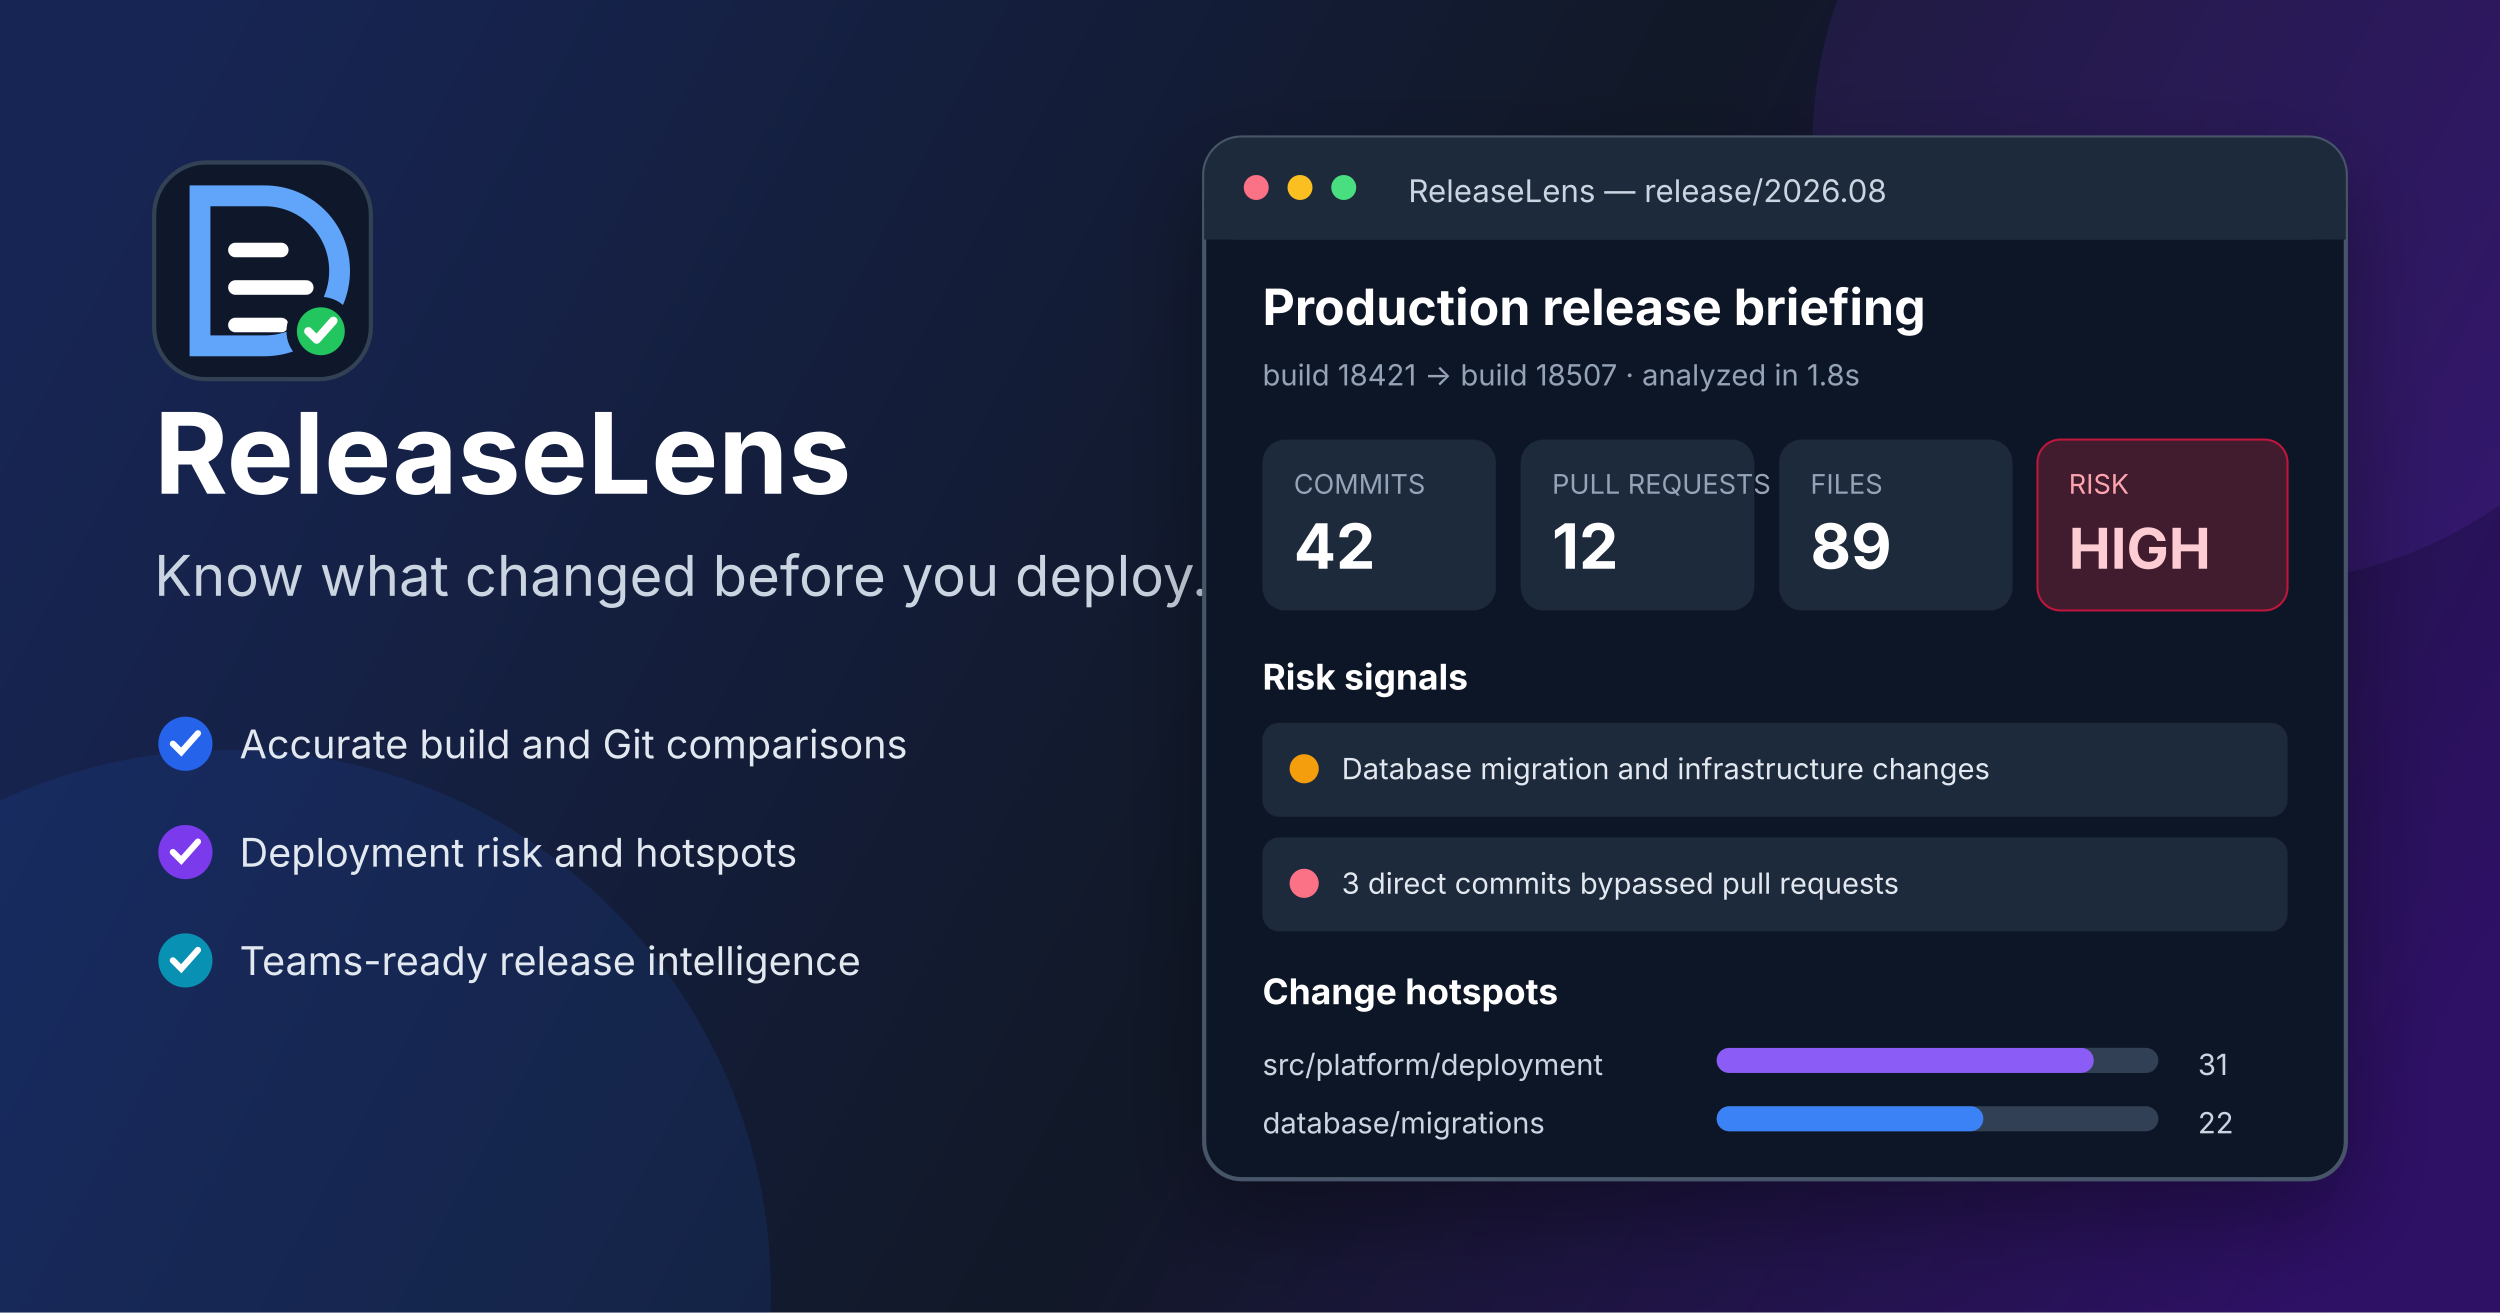
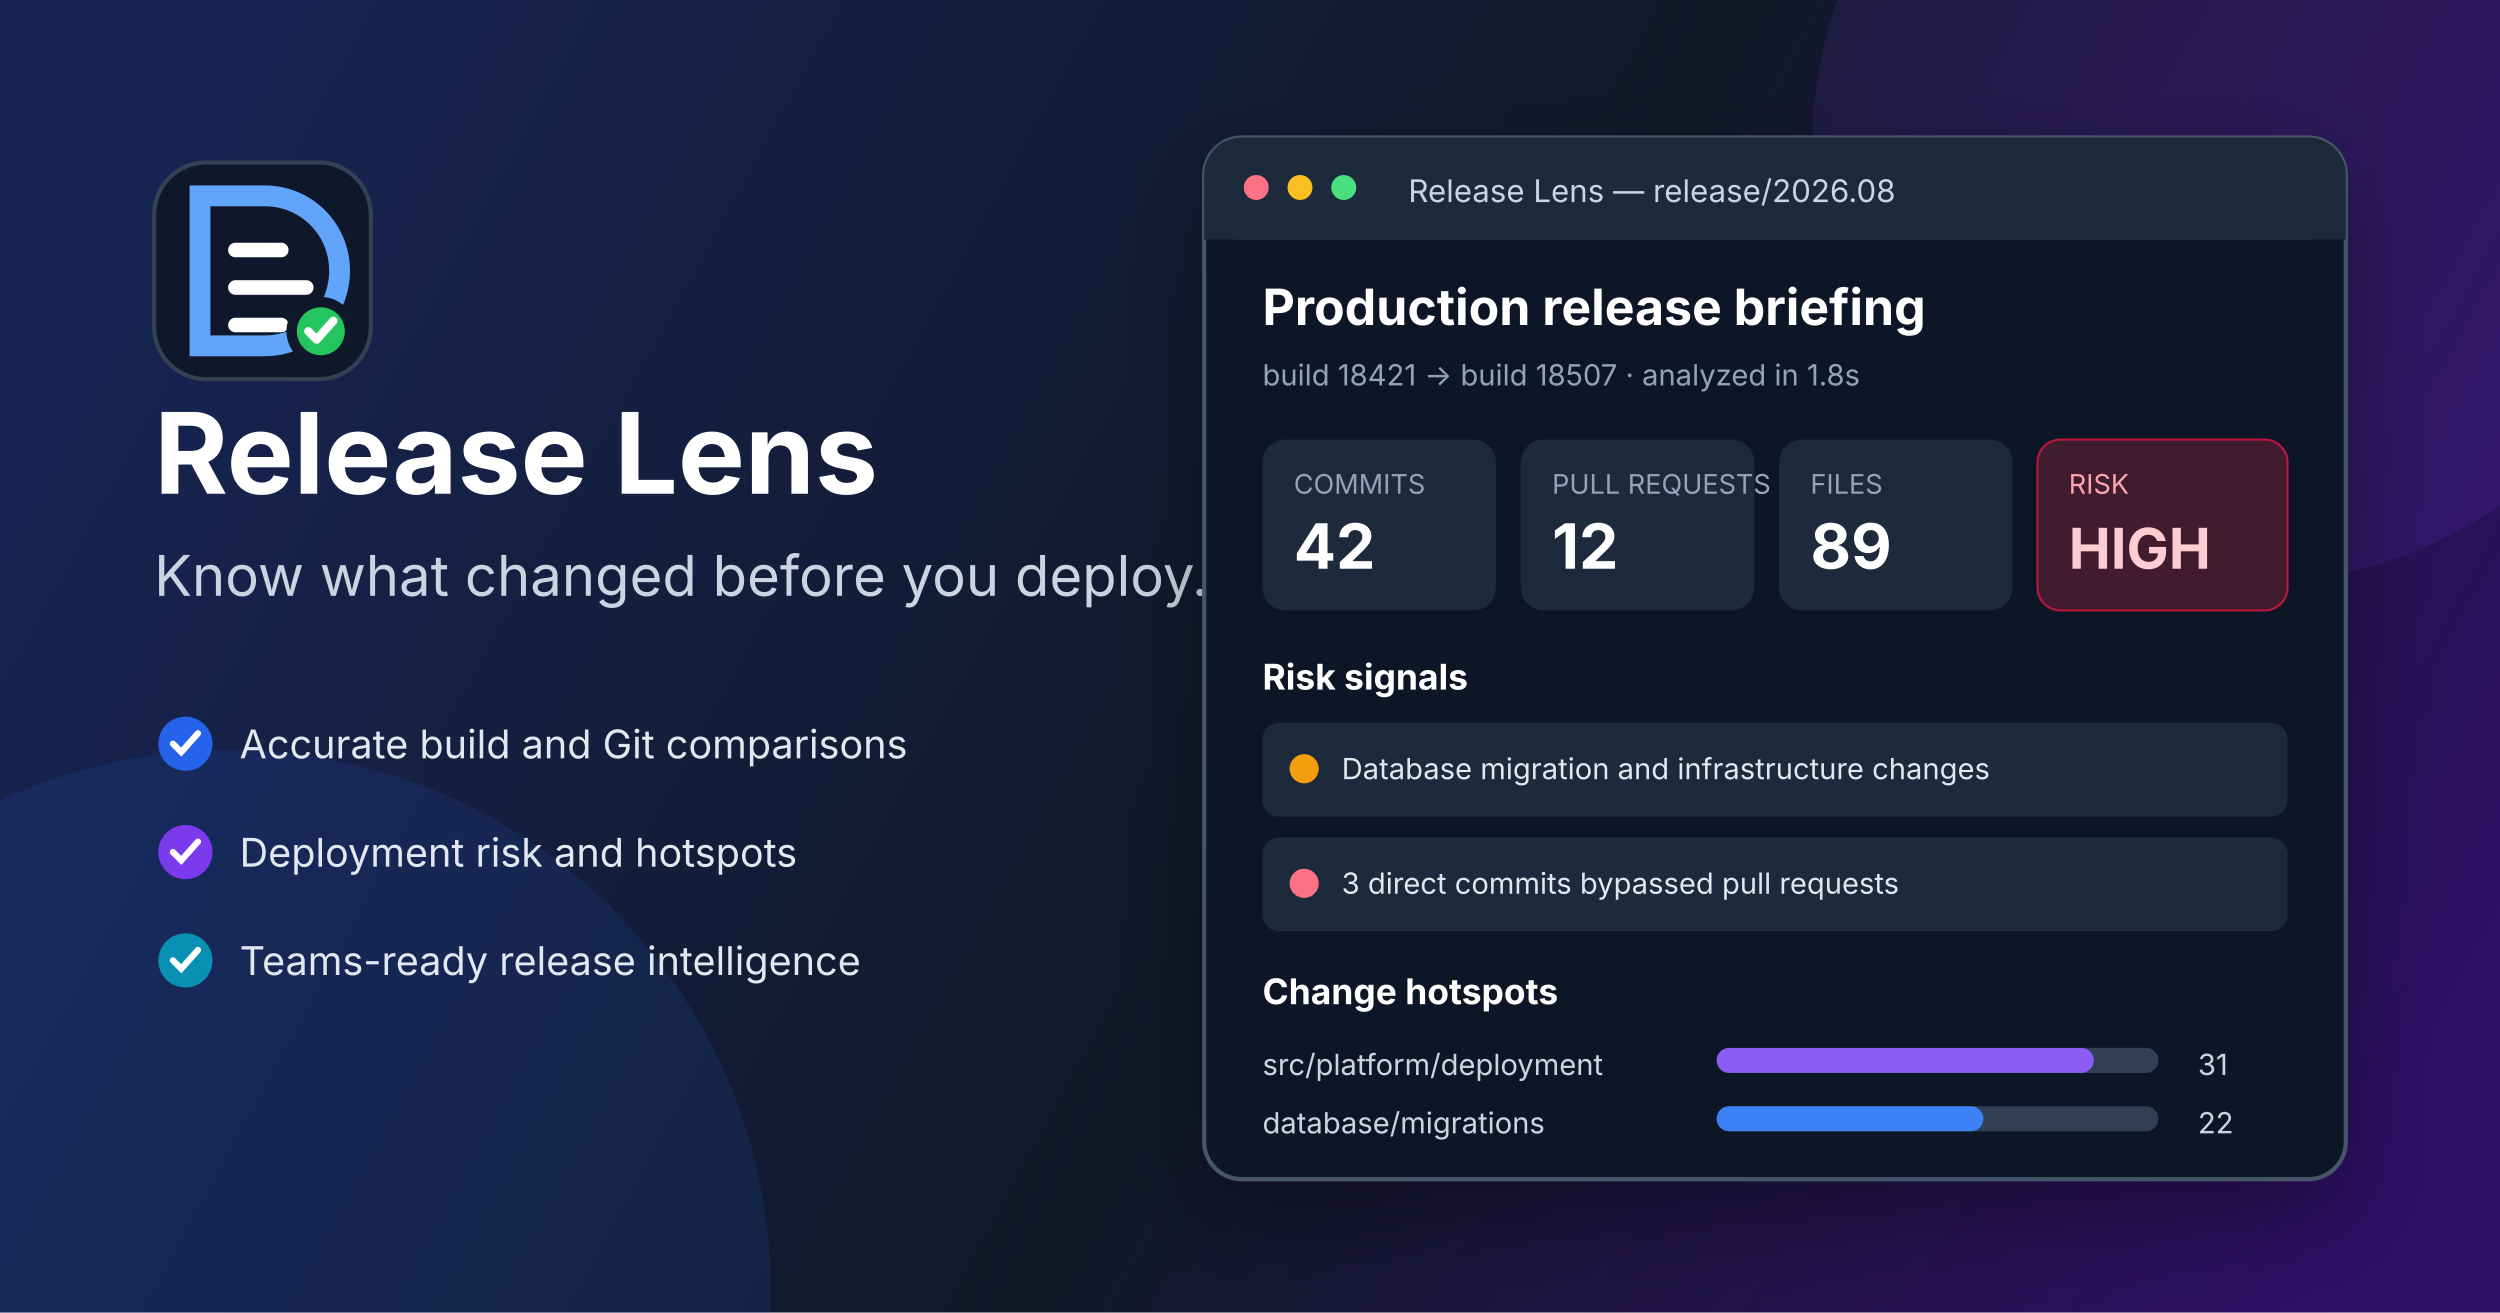
<svg xmlns="http://www.w3.org/2000/svg" viewBox="0 0 1200 630">
  <defs>
    <linearGradient id="background" x1="80" y1="30" x2="1120" y2="600" gradientUnits="userSpaceOnUse">
      <stop stop-color="#172554" />
      <stop offset="0.55" stop-color="#111827" />
      <stop offset="1" stop-color="#2e1065" />
    </linearGradient>
    <linearGradient id="accent" x1="95" y1="95" x2="365" y2="370" gradientUnits="userSpaceOnUse">
      <stop stop-color="#60a5fa" />
      <stop offset="1" stop-color="#8b5cf6" />
    </linearGradient>
    <filter id="shadow" x="-20%" y="-20%" width="140%" height="160%">
      <feDropShadow dx="0" dy="18" stdDeviation="22" flood-color="#000" flood-opacity=".35" />
    </filter>
  </defs>
  <rect width="1200" height="630" fill="url(#background)" />
  <circle cx="1080" cy="70" r="210" fill="#7c3aed" opacity=".12" />
  <circle cx="110" cy="620" r="260" fill="#2563eb" opacity=".12" />
  <g transform="translate(74 78)">
    <rect width="104" height="104" rx="25" fill="#0f172a" stroke="#334155" stroke-width="2" />
    <path d="M22 28h31c20 0 36 16 36 36S73 100 53 100H22V28Z" fill="none" stroke="url(#accent)" stroke-width="10" transform="translate(0 -12)" />
    <path d="M39 42h22m-22 18h34m-34 18h22" stroke="#fff" stroke-width="7" stroke-linecap="round" />
    <circle cx="80" cy="81" r="14" fill="#22c55e" stroke="#0f172a" stroke-width="5" />
    <path d="m74 81 4 4 8-9" fill="none" stroke="#fff" stroke-width="4" stroke-linecap="round" stroke-linejoin="round" />
  </g>
-   <text x="74" y="237" fill="#fff" font-family="-apple-system,BlinkMacSystemFont,'Segoe UI',sans-serif" font-size="54" font-weight="700">ReleaseLens</text>
+   <text x="74" y="237" fill="#fff" font-family="-apple-system,BlinkMacSystemFont,'Segoe UI',sans-serif" font-size="54" font-weight="700">Release Lens</text>
  <text x="74" y="286" fill="#cbd5e1" font-family="-apple-system,BlinkMacSystemFont,'Segoe UI',sans-serif" font-size="27">Know what changed before you deploy.</text>
  <g font-family="-apple-system,BlinkMacSystemFont,'Segoe UI',sans-serif" font-size="19" fill="#e2e8f0">
    <g transform="translate(76 344)">
      <circle cx="13" cy="13" r="13" fill="#2563eb" />
      <path d="m7 13 4 4 8-9" fill="none" stroke="#fff" stroke-width="3" stroke-linecap="round" />
      <text x="39" y="20">Accurate build and Git comparisons</text>
    </g>
    <g transform="translate(76 396)">
      <circle cx="13" cy="13" r="13" fill="#7c3aed" />
      <path d="m7 13 4 4 8-9" fill="none" stroke="#fff" stroke-width="3" stroke-linecap="round" />
      <text x="39" y="20">Deployment risk and hotspots</text>
    </g>
    <g transform="translate(76 448)">
      <circle cx="13" cy="13" r="13" fill="#0891b2" />
      <path d="m7 13 4 4 8-9" fill="none" stroke="#fff" stroke-width="3" stroke-linecap="round" />
      <text x="39" y="20">Teams-ready release intelligence</text>
    </g>
  </g>
  <g transform="translate(578 66)" filter="url(#shadow)" font-family="-apple-system,BlinkMacSystemFont,'Segoe UI',sans-serif">
    <rect width="548" height="500" rx="18" fill="#111827" stroke="#475569" stroke-width="2" />
    <rect width="548" height="49" rx="18" fill="#1e293b" />
    <rect y="31" width="548" height="18" fill="#1e293b" />
    <circle cx="25" cy="24" r="6" fill="#fb7185" />
    <circle cx="46" cy="24" r="6" fill="#fbbf24" />
    <circle cx="67" cy="24" r="6" fill="#4ade80" />
-     <text x="98" y="31" fill="#cbd5e1" font-size="15">ReleaseLens — release/2026.08</text>
+     <text x="98" y="31" fill="#cbd5e1" font-size="15">Release Lens — release/2026.08</text>
    <text x="28" y="90" fill="#fff" font-size="24" font-weight="650">Production release briefing</text>
    <text x="28" y="119" fill="#94a3b8" font-size="14">build 18421 → build 18507 · analyzed in 1.8s</text>
    <g transform="translate(28 145)">
      <rect width="112" height="82" rx="11" fill="#1e293b" />
      <text x="15" y="26" fill="#94a3b8" font-size="13">COMMITS</text>
      <text x="15" y="62" fill="#fff" font-size="30" font-weight="700">42</text>
      <rect x="124" width="112" height="82" rx="11" fill="#1e293b" />
      <text x="139" y="26" fill="#94a3b8" font-size="13">PULL REQUESTS</text>
      <text x="139" y="62" fill="#fff" font-size="30" font-weight="700">12</text>
      <rect x="248" width="112" height="82" rx="11" fill="#1e293b" />
      <text x="263" y="26" fill="#94a3b8" font-size="13">FILES</text>
      <text x="263" y="62" fill="#fff" font-size="30" font-weight="700">89</text>
      <rect x="372" width="120" height="82" rx="11" fill="#3f1d2e" stroke="#be123c" />
      <text x="387" y="26" fill="#fda4af" font-size="13">RISK</text>
      <text x="387" y="62" fill="#fecdd3" font-size="27" font-weight="700">HIGH</text>
    </g>
    <text x="28" y="265" fill="#fff" font-size="17" font-weight="650">Risk signals</text>
    <g transform="translate(28 281)" font-size="14">
      <rect width="492" height="45" rx="8" fill="#1e293b" />
      <circle cx="20" cy="22" r="7" fill="#f59e0b" />
      <text x="38" y="27" fill="#e2e8f0">Database migration and infrastructure changes</text>
      <rect y="55" width="492" height="45" rx="8" fill="#1e293b" />
      <circle cx="20" cy="77" r="7" fill="#fb7185" />
      <text x="38" y="82" fill="#e2e8f0">3 direct commits bypassed pull requests</text>
    </g>
    <text x="28" y="416" fill="#fff" font-size="17" font-weight="650">Change hotspots</text>
    <g transform="translate(28 432)" font-size="14">
      <text x="0" y="18" fill="#cbd5e1">src/platform/deployment</text>
      <rect x="218" y="5" width="212" height="12" rx="6" fill="#334155" />
      <rect x="218" y="5" width="181" height="12" rx="6" fill="#8b5cf6" />
      <text x="449" y="18" fill="#cbd5e1">31</text>
      <text x="0" y="46" fill="#cbd5e1">database/migrations</text>
      <rect x="218" y="33" width="212" height="12" rx="6" fill="#334155" />
      <rect x="218" y="33" width="128" height="12" rx="6" fill="#3b82f6" />
      <text x="449" y="46" fill="#cbd5e1">22</text>
    </g>
  </g>
</svg>
